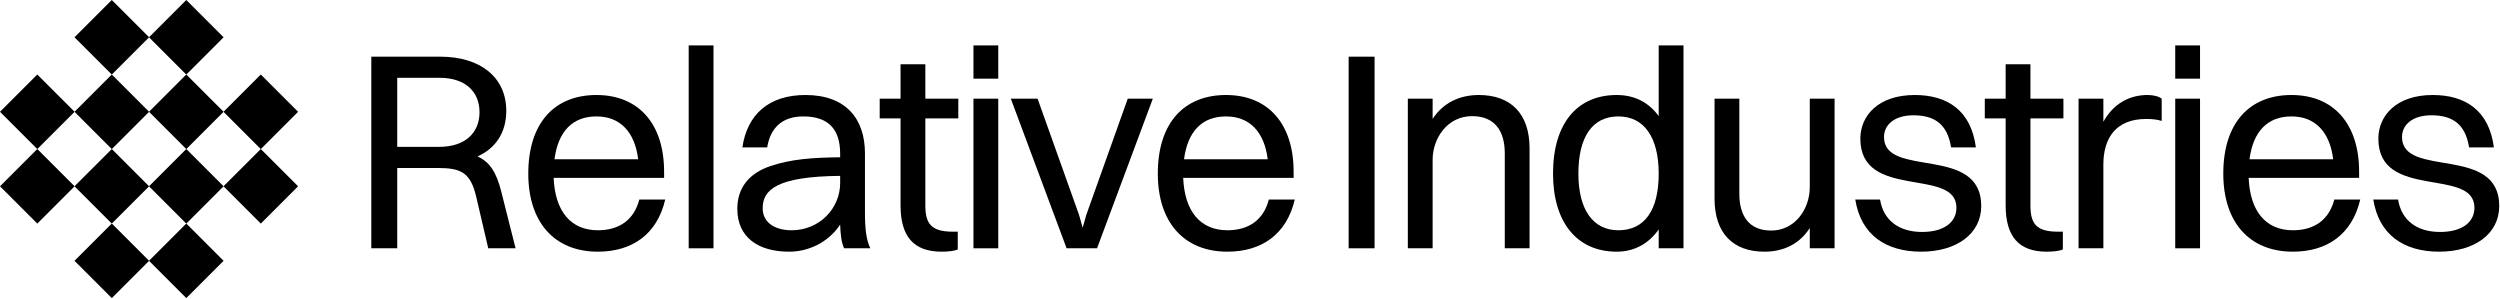
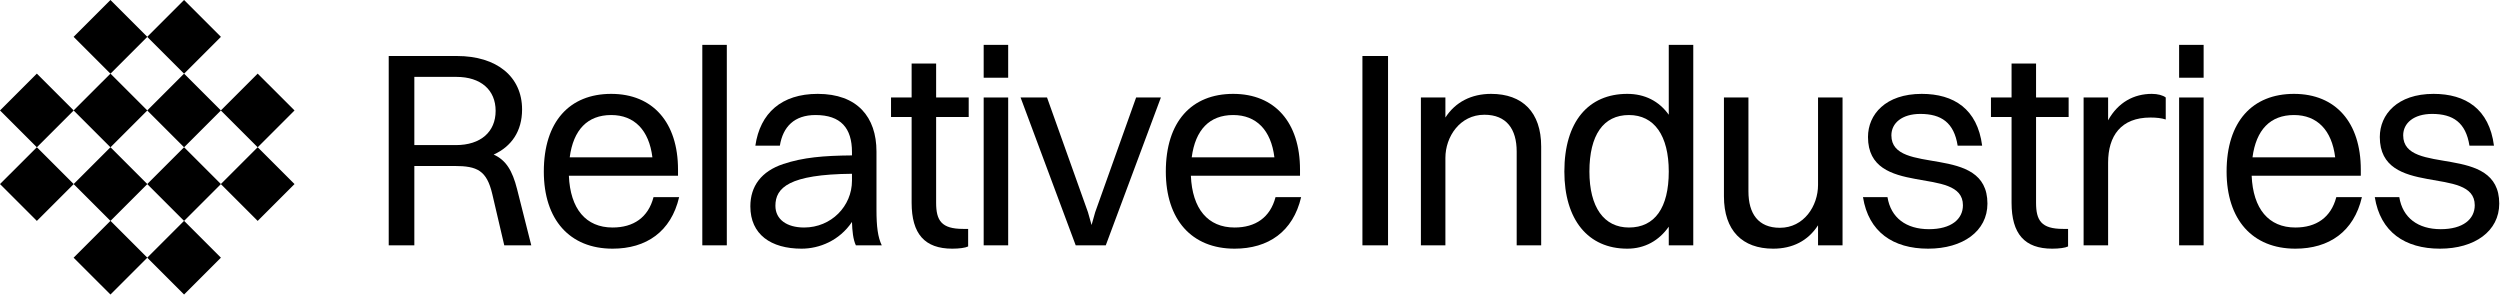
- <svg xmlns="http://www.w3.org/2000/svg" width="2147" height="256" viewBox="0 0 2147 256" fill="none">
-   <path d="M2062.85 117.648C2062.85 153.464 2146.34 123.94 2146.34 176.938C2146.34 200.896 2125.05 216.142 2094.8 216.142C2064.31 216.142 2043.01 201.622 2038.17 171.372H2059.47C2062.37 189.28 2075.68 199.202 2095.52 199.202C2114.88 199.202 2125.05 190.49 2125.05 178.39C2125.05 143.3 2042.53 172.34 2042.53 119.1C2042.53 99.498 2057.77 81.59 2089.23 81.59C2117.06 81.59 2137.63 94.658 2141.75 126.602H2120.45C2117.3 106.516 2106.17 99.014 2088.02 99.014C2072.05 99.014 2062.85 107 2062.85 117.648Z" fill="black" style="fill:black;fill-opacity:1;" />
-   <path d="M2026.97 171.372C2019.96 201.38 1998.42 216.142 1969.14 216.142C1931.87 216.142 1909.36 190.974 1909.36 149.108C1909.36 105.548 1931.87 81.59 1967.92 81.59C2004.22 81.59 2026.01 106.516 2026.01 147.414V152.738H1931.14C1932.35 181.536 1945.9 197.75 1969.14 197.75C1987.29 197.75 2000.11 189.038 2004.71 171.372H2026.97ZM1967.92 99.982C1947.35 99.982 1935.01 112.808 1931.87 136.766H2003.74C2000.84 113.05 1988.01 99.982 1967.92 99.982Z" fill="black" style="fill:black;fill-opacity:1;" />
-   <path d="M1868.09 67.554V38.998H1889.39V67.554H1868.09ZM1868.09 213.238V84.736H1889.39V213.238H1868.09Z" fill="black" style="fill:black;fill-opacity:1;" />
-   <path d="M1785.07 213.238V84.736H1806.37V104.58C1815.08 88.85 1828.88 81.59 1844.36 81.59C1849.45 81.59 1854.04 82.8 1856.46 84.736V103.854C1852.83 102.644 1848.24 102.16 1843.15 102.16C1817.5 102.16 1806.37 118.132 1806.37 141.364V213.238H1785.07Z" fill="black" style="fill:black;fill-opacity:1;" />
-   <path d="M1722.45 176.213V101.677H1704.54V84.737H1722.45V55.213H1743.74V84.737H1772.06V101.677H1743.74V176.213C1743.74 191.701 1748.34 198.961 1767.22 198.961H1771.57V214.207C1769.15 215.417 1763.83 216.143 1757.78 216.143C1733.82 216.143 1722.45 203.317 1722.45 176.213Z" fill="black" style="fill:black;fill-opacity:1;" />
-   <path d="M1617.99 117.648C1617.99 153.464 1701.48 123.94 1701.48 176.938C1701.48 200.896 1680.18 216.142 1649.93 216.142C1619.44 216.142 1598.15 201.622 1593.31 171.372H1614.6C1617.51 189.28 1630.82 199.202 1650.66 199.202C1670.02 199.202 1680.18 190.49 1680.18 178.39C1680.18 143.3 1597.66 172.34 1597.66 119.1C1597.66 99.498 1612.91 81.59 1644.37 81.59C1672.2 81.59 1692.77 94.658 1696.88 126.602H1675.59C1672.44 106.516 1661.31 99.014 1643.16 99.014C1627.19 99.014 1617.99 107 1617.99 117.648Z" fill="black" style="fill:black;fill-opacity:1;" />
-   <path d="M1554.24 160.724V84.736H1575.54V213.238H1554.24V195.814C1545.53 209.366 1531.98 216.142 1515.28 216.142C1488.42 216.142 1472.45 200.412 1472.45 170.646V84.736H1493.74V166.29C1493.74 185.65 1502.21 197.992 1521.09 197.992C1541.9 197.992 1554.24 179.116 1554.24 160.724Z" fill="black" style="fill:black;fill-opacity:1;" />
-   <path d="M1388.43 216.142C1354.31 216.142 1333.74 190.974 1333.74 149.108C1333.74 105.548 1354.8 81.59 1388.43 81.59C1403.68 81.59 1416.02 87.882 1424.49 99.74V38.998H1445.79V213.238H1424.49V197.024C1416.02 209.124 1403.68 216.142 1388.43 216.142ZM1389.89 197.75C1412.39 197.75 1424.49 180.568 1424.49 149.108C1424.49 117.89 1411.91 99.982 1389.89 99.982C1367.62 99.982 1355.52 117.406 1355.52 149.108C1355.52 180.084 1368.11 197.75 1389.89 197.75Z" fill="black" style="fill:black;fill-opacity:1;" />
-   <path d="M1209.05 213.238V84.736H1230.34V102.16C1239.06 88.608 1253.09 81.59 1270.03 81.59C1297.38 81.59 1313.59 97.562 1313.59 127.328V213.238H1292.3V131.684C1292.3 112.324 1283.58 99.74 1264.22 99.74C1242.93 99.74 1230.34 118.858 1230.34 137.25V213.238H1209.05Z" fill="black" style="fill:black;fill-opacity:1;" />
-   <path d="M1158.22 213.238V48.678H1180.48V213.238H1158.22Z" fill="black" style="fill:black;fill-opacity:1;" />
-   <path d="M1111.94 171.372C1104.92 201.38 1083.39 216.142 1054.1 216.142C1016.84 216.142 994.33 190.974 994.33 149.108C994.33 105.548 1016.84 81.59 1052.89 81.59C1089.19 81.59 1110.97 106.516 1110.97 147.414V152.738H1016.11C1017.32 181.536 1030.87 197.75 1054.1 197.75C1072.25 197.75 1085.08 189.038 1089.68 171.372H1111.94ZM1052.89 99.982C1032.32 99.982 1019.98 112.808 1016.84 136.766H1088.71C1085.81 113.05 1072.98 99.982 1052.89 99.982Z" fill="black" style="fill:black;fill-opacity:1;" />
-   <path d="M916.001 213.238L868.085 84.736H891.075L926.649 184.44L929.795 195.572L932.941 184.44L968.515 84.736H990.053L942.137 213.238H916.001Z" fill="black" style="fill:black;fill-opacity:1;" />
-   <path d="M836.011 67.554V38.998H857.307V67.554H836.011ZM836.011 213.238V84.736H857.307V213.238H836.011Z" fill="black" style="fill:black;fill-opacity:1;" />
-   <path d="M773.386 176.213V101.677H755.478V84.737H773.386V55.213H794.682V84.737H822.996V101.677H794.682V176.213C794.682 191.701 799.28 198.961 818.156 198.961H822.512V214.207C820.092 215.417 814.768 216.143 808.718 216.143C784.76 216.143 773.386 203.317 773.386 176.213Z" fill="black" style="fill:black;fill-opacity:1;" />
-   <path d="M658.856 126.602H637.56C641.674 98.288 660.308 81.59 691.768 81.59C726.132 81.59 742.83 101.676 742.83 131.684V182.262C742.83 197.024 744.04 206.22 747.428 213.238H724.922C722.502 208.156 721.776 200.654 721.534 192.91C710.644 209.124 693.22 216.142 677.732 216.142C651.112 216.142 633.204 203.8 633.204 179.358C633.204 161.692 642.884 148.866 661.76 142.574C679.184 136.766 696.85 135.314 721.534 135.072V132.168C721.534 111.356 711.854 99.982 689.832 99.982C671.44 99.982 661.518 110.146 658.856 126.602ZM654.984 178.874C654.984 190.732 664.906 197.75 679.91 197.75C703.626 197.75 721.534 179.116 721.534 157.094V151.044C666.842 151.528 654.984 163.144 654.984 178.874Z" fill="black" style="fill:black;fill-opacity:1;" />
-   <path d="M591.449 213.238V38.998H612.745V213.238H591.449Z" fill="black" style="fill:black;fill-opacity:1;" />
-   <path d="M571.299 171.372C564.281 201.38 542.743 216.142 513.461 216.142C476.193 216.142 453.687 190.974 453.687 149.108C453.687 105.548 476.193 81.59 512.251 81.59C548.551 81.59 570.331 106.516 570.331 147.414V152.738H475.467C476.677 181.536 490.229 197.75 513.461 197.75C531.611 197.75 544.437 189.038 549.035 171.372H571.299ZM512.251 99.982C491.681 99.982 479.339 112.808 476.193 136.766H548.067C545.163 113.05 532.337 99.982 512.251 99.982Z" fill="black" style="fill:black;fill-opacity:1;" />
-   <path d="M318.876 213.238V48.678H378.166C412.772 48.678 434.794 66.586 434.794 95.142C434.794 114.018 425.598 127.328 410.11 134.346C420.758 139.186 426.324 148.14 430.438 164.354L442.78 213.238H419.306L408.9 168.71C404.06 148.14 395.832 144.268 375.988 144.268H341.14V213.238H318.876ZM377.682 66.828H341.14V126.118H377.198C398.978 126.118 411.804 114.502 411.804 96.352C411.804 78.202 398.978 66.828 377.682 66.828Z" fill="black" style="fill:black;fill-opacity:1;" />
+ <svg xmlns="http://www.w3.org/2000/svg" width="2173" height="256" viewBox="0 0 2173 256" fill="none">
+   <path d="M2088.85 117.65C2088.85 153.466 2172.34 123.942 2172.34 176.94C2172.34 200.898 2151.05 216.144 2120.8 216.144C2090.31 216.144 2069.01 201.624 2064.17 171.374H2085.47C2088.37 189.282 2101.68 199.204 2121.52 199.204C2140.88 199.204 2151.05 190.492 2151.05 178.392C2151.05 143.302 2068.53 172.342 2068.53 119.102C2068.53 99.5 2083.77 81.592 2115.23 81.592C2143.06 81.592 2163.63 94.66 2167.75 126.604H2146.45C2143.3 106.518 2132.17 99.016 2114.02 99.016C2098.05 99.016 2088.85 107.002 2088.85 117.65Z" fill="black" style="fill:black;fill-opacity:1;" />
+   <path d="M2052.97 171.374C2045.96 201.382 2024.42 216.144 1995.14 216.144C1957.87 216.144 1935.36 190.976 1935.36 149.11C1935.36 105.55 1957.87 81.592 1993.92 81.592C2030.22 81.592 2052.01 106.518 2052.01 147.416V152.74H1957.14C1958.35 181.538 1971.9 197.752 1995.14 197.752C2013.29 197.752 2026.11 189.04 2030.71 171.374H2052.97ZM1993.92 99.984C1973.35 99.984 1961.01 112.81 1957.87 136.768H2029.74C2026.84 113.052 2014.01 99.984 1993.92 99.984Z" fill="black" style="fill:black;fill-opacity:1;" />
+   <path d="M1894.09 67.556V39H1915.39V67.556H1894.09ZM1894.09 213.24V84.738H1915.39V213.24H1894.09Z" fill="black" style="fill:black;fill-opacity:1;" />
+   <path d="M1811.07 213.24V84.738H1832.37V104.582C1841.08 88.852 1854.88 81.592 1870.36 81.592C1875.45 81.592 1880.04 82.802 1882.46 84.738V103.856C1878.83 102.646 1874.24 102.162 1869.15 102.162C1843.5 102.162 1832.37 118.134 1832.37 141.366V213.24H1811.07Z" fill="black" style="fill:black;fill-opacity:1;" />
+   <path d="M1748.45 176.215V101.679H1730.54V84.739H1748.45V55.215H1769.74V84.739H1798.06V101.679H1769.74V176.215C1769.74 191.703 1774.34 198.963 1793.22 198.963H1797.57V214.209C1795.15 215.419 1789.83 216.145 1783.78 216.145C1759.82 216.145 1748.45 203.319 1748.45 176.215Z" fill="black" style="fill:black;fill-opacity:1;" />
+   <path d="M1643.99 117.65C1643.99 153.466 1727.48 123.942 1727.48 176.94C1727.48 200.898 1706.18 216.144 1675.93 216.144C1645.44 216.144 1624.15 201.624 1619.31 171.374H1640.6C1643.51 189.282 1656.82 199.204 1676.66 199.204C1696.02 199.204 1706.18 190.492 1706.18 178.392C1706.18 143.302 1623.66 172.342 1623.66 119.102C1623.66 99.5 1638.91 81.592 1670.37 81.592C1698.2 81.592 1718.77 94.66 1722.88 126.604H1701.59C1698.44 106.518 1687.31 99.016 1669.16 99.016C1653.19 99.016 1643.99 107.002 1643.99 117.65Z" fill="black" style="fill:black;fill-opacity:1;" />
+   <path d="M1580.24 160.726V84.738H1601.54V213.24H1580.24V195.816C1571.53 209.368 1557.98 216.144 1541.28 216.144C1514.42 216.144 1498.45 200.414 1498.45 170.648V84.738H1519.74V166.292C1519.74 185.652 1528.21 197.994 1547.09 197.994C1567.9 197.994 1580.24 179.118 1580.24 160.726Z" fill="black" style="fill:black;fill-opacity:1;" />
+   <path d="M1414.43 216.144C1380.31 216.144 1359.74 190.976 1359.74 149.11C1359.74 105.55 1380.8 81.592 1414.43 81.592C1429.68 81.592 1442.02 87.884 1450.49 99.742V39H1471.79V213.24H1450.49V197.026C1442.02 209.126 1429.68 216.144 1414.43 216.144ZM1415.89 197.752C1438.39 197.752 1450.49 180.57 1450.49 149.11C1450.49 117.892 1437.91 99.984 1415.89 99.984C1393.62 99.984 1381.52 117.408 1381.52 149.11C1381.52 180.086 1394.11 197.752 1415.89 197.752Z" fill="black" style="fill:black;fill-opacity:1;" />
+   <path d="M1235.05 213.24V84.738H1256.34V102.162C1265.06 88.61 1279.09 81.592 1296.03 81.592C1323.38 81.592 1339.59 97.564 1339.59 127.33V213.24H1318.3V131.686C1318.3 112.326 1309.58 99.742 1290.22 99.742C1268.93 99.742 1256.34 118.86 1256.34 137.252V213.24H1235.05Z" fill="black" style="fill:black;fill-opacity:1;" />
+   <path d="M1184.22 213.24V48.68H1206.48V213.24H1184.22Z" fill="black" style="fill:black;fill-opacity:1;" />
+   <path d="M1130.94 171.374C1123.92 201.382 1102.39 216.144 1073.1 216.144C1035.84 216.144 1013.33 190.976 1013.33 149.11C1013.33 105.55 1035.84 81.592 1071.89 81.592C1108.19 81.592 1129.97 106.518 1129.97 147.416V152.74H1035.11C1036.32 181.538 1049.87 197.752 1073.1 197.752C1091.25 197.752 1104.08 189.04 1108.68 171.374H1130.94ZM1071.89 99.984C1051.32 99.984 1038.98 112.81 1035.84 136.768H1107.71C1104.81 113.052 1091.98 99.984 1071.89 99.984Z" fill="black" style="fill:black;fill-opacity:1;" />
+   <path d="M935.001 213.24L887.085 84.738H910.075L945.649 184.442L948.795 195.574L951.941 184.442L987.515 84.738H1009.05L961.137 213.24H935.001Z" fill="black" style="fill:black;fill-opacity:1;" />
+   <path d="M855.011 67.556V39H876.307V67.556H855.011ZM855.011 213.24V84.738H876.307V213.24H855.011Z" fill="black" style="fill:black;fill-opacity:1;" />
+   <path d="M792.386 176.215V101.679H774.478V84.739H792.386V55.215H813.682V84.739H841.996V101.679H813.682V176.215C813.682 191.703 818.28 198.963 837.156 198.963H841.512V214.209C839.092 215.419 833.768 216.145 827.718 216.145C803.76 216.145 792.386 203.319 792.386 176.215Z" fill="black" style="fill:black;fill-opacity:1;" />
+   <path d="M677.856 126.604H656.56C660.674 98.29 679.308 81.592 710.768 81.592C745.132 81.592 761.83 101.678 761.83 131.686V182.264C761.83 197.026 763.04 206.222 766.428 213.24H743.922C741.502 208.158 740.776 200.656 740.534 192.912C729.644 209.126 712.22 216.144 696.732 216.144C670.112 216.144 652.204 203.802 652.204 179.36C652.204 161.694 661.884 148.868 680.76 142.576C698.184 136.768 715.85 135.316 740.534 135.074V132.17C740.534 111.358 730.854 99.984 708.832 99.984C690.44 99.984 680.518 110.148 677.856 126.604ZM673.984 178.876C673.984 190.734 683.906 197.752 698.91 197.752C722.626 197.752 740.534 179.118 740.534 157.096V151.046C685.842 151.53 673.984 163.146 673.984 178.876Z" fill="black" style="fill:black;fill-opacity:1;" />
+   <path d="M610.449 213.24V39H631.745V213.24H610.449Z" fill="black" style="fill:black;fill-opacity:1;" />
+   <path d="M590.299 171.374C583.281 201.382 561.743 216.144 532.461 216.144C495.193 216.144 472.687 190.976 472.687 149.11C472.687 105.55 495.193 81.592 531.251 81.592C567.551 81.592 589.331 106.518 589.331 147.416V152.74H494.467C495.677 181.538 509.229 197.752 532.461 197.752C550.611 197.752 563.437 189.04 568.035 171.374H590.299ZM531.251 99.984C510.681 99.984 498.339 112.81 495.193 136.768H567.067C564.163 113.052 551.337 99.984 531.251 99.984Z" fill="black" style="fill:black;fill-opacity:1;" />
+   <path d="M337.876 213.24V48.68H397.166C431.772 48.68 453.794 66.588 453.794 95.144C453.794 114.02 444.598 127.33 429.11 134.348C439.758 139.188 445.324 148.142 449.438 164.356L461.78 213.24H438.306L427.9 168.712C423.06 148.142 414.832 144.27 394.988 144.27H360.14V213.24H337.876ZM396.682 66.83H360.14V126.12H396.198C417.978 126.12 430.804 114.504 430.804 96.354C430.804 78.204 417.978 66.83 396.682 66.83Z" fill="black" style="fill:black;fill-opacity:1;" />
  <rect width="45.291" height="45.291" transform="matrix(0.707187 -0.707026 0.707187 0.707026 0 96.0059)" fill="black" style="fill:black;fill-opacity:1;" />
  <rect width="45.291" height="45.291" transform="matrix(0.707187 -0.707026 0.707187 0.707026 0 159.992)" fill="black" style="fill:black;fill-opacity:1;" />
  <rect width="45.291" height="45.291" transform="matrix(0.707187 -0.707026 0.707187 0.707026 63.9805 32.0215)" fill="black" style="fill:black;fill-opacity:1;" />
  <rect width="45.291" height="45.291" transform="matrix(0.707187 -0.707026 0.707187 0.707026 63.9805 96.0059)" fill="black" style="fill:black;fill-opacity:1;" />
  <rect width="45.291" height="45.291" transform="matrix(0.707187 -0.707026 0.707187 0.707026 63.9805 159.992)" fill="black" style="fill:black;fill-opacity:1;" />
  <rect width="45.291" height="45.291" transform="matrix(0.707187 -0.707026 0.707187 0.707026 63.9805 223.977)" fill="black" style="fill:black;fill-opacity:1;" />
  <rect width="45.291" height="45.291" transform="matrix(0.707187 -0.707026 0.707187 0.707026 127.961 32.0215)" fill="black" style="fill:black;fill-opacity:1;" />
  <rect width="45.291" height="45.291" transform="matrix(0.707187 -0.707026 0.707187 0.707026 127.961 96.0059)" fill="black" style="fill:black;fill-opacity:1;" />
  <rect width="45.291" height="45.291" transform="matrix(0.707187 -0.707026 0.707187 0.707026 127.961 159.992)" fill="black" style="fill:black;fill-opacity:1;" />
  <rect width="45.291" height="45.291" transform="matrix(0.707187 -0.707026 0.707187 0.707026 127.961 223.977)" fill="black" style="fill:black;fill-opacity:1;" />
  <rect width="45.291" height="45.291" transform="matrix(0.707187 -0.707026 0.707187 0.707026 191.942 96.0059)" fill="black" style="fill:black;fill-opacity:1;" />
  <rect width="45.291" height="45.291" transform="matrix(0.707187 -0.707026 0.707187 0.707026 191.942 159.992)" fill="black" style="fill:black;fill-opacity:1;" />
</svg>
